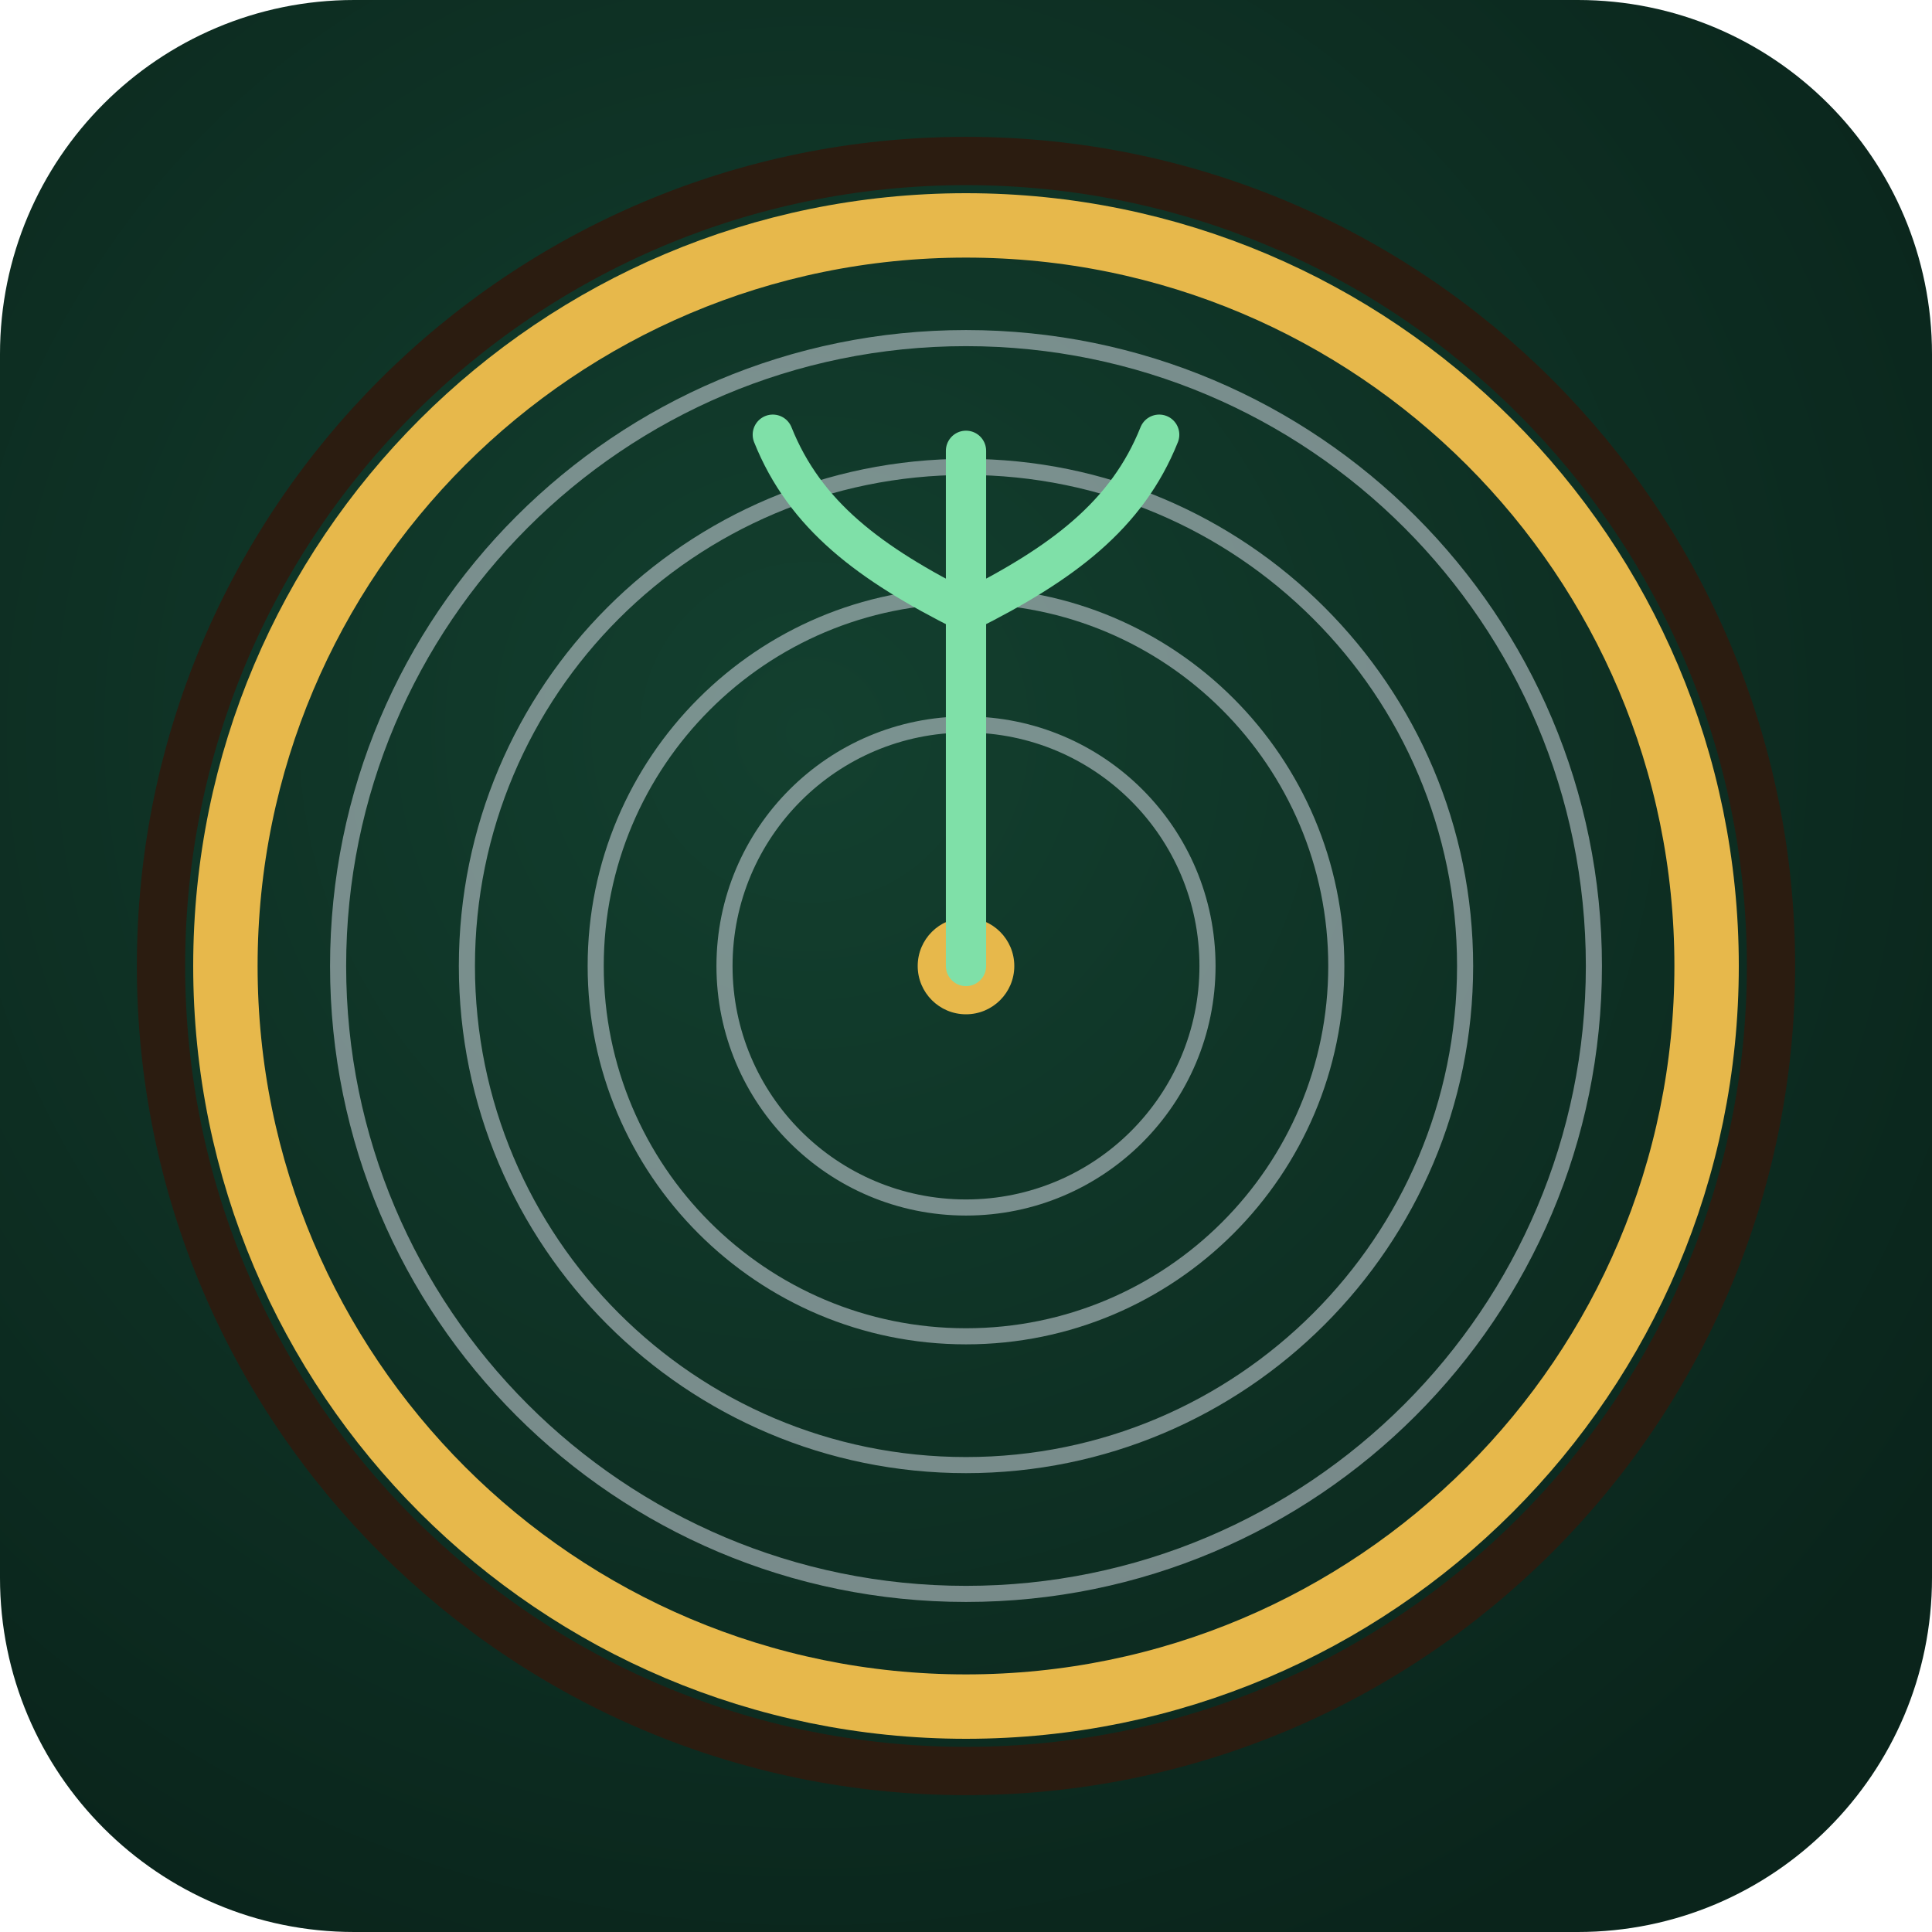
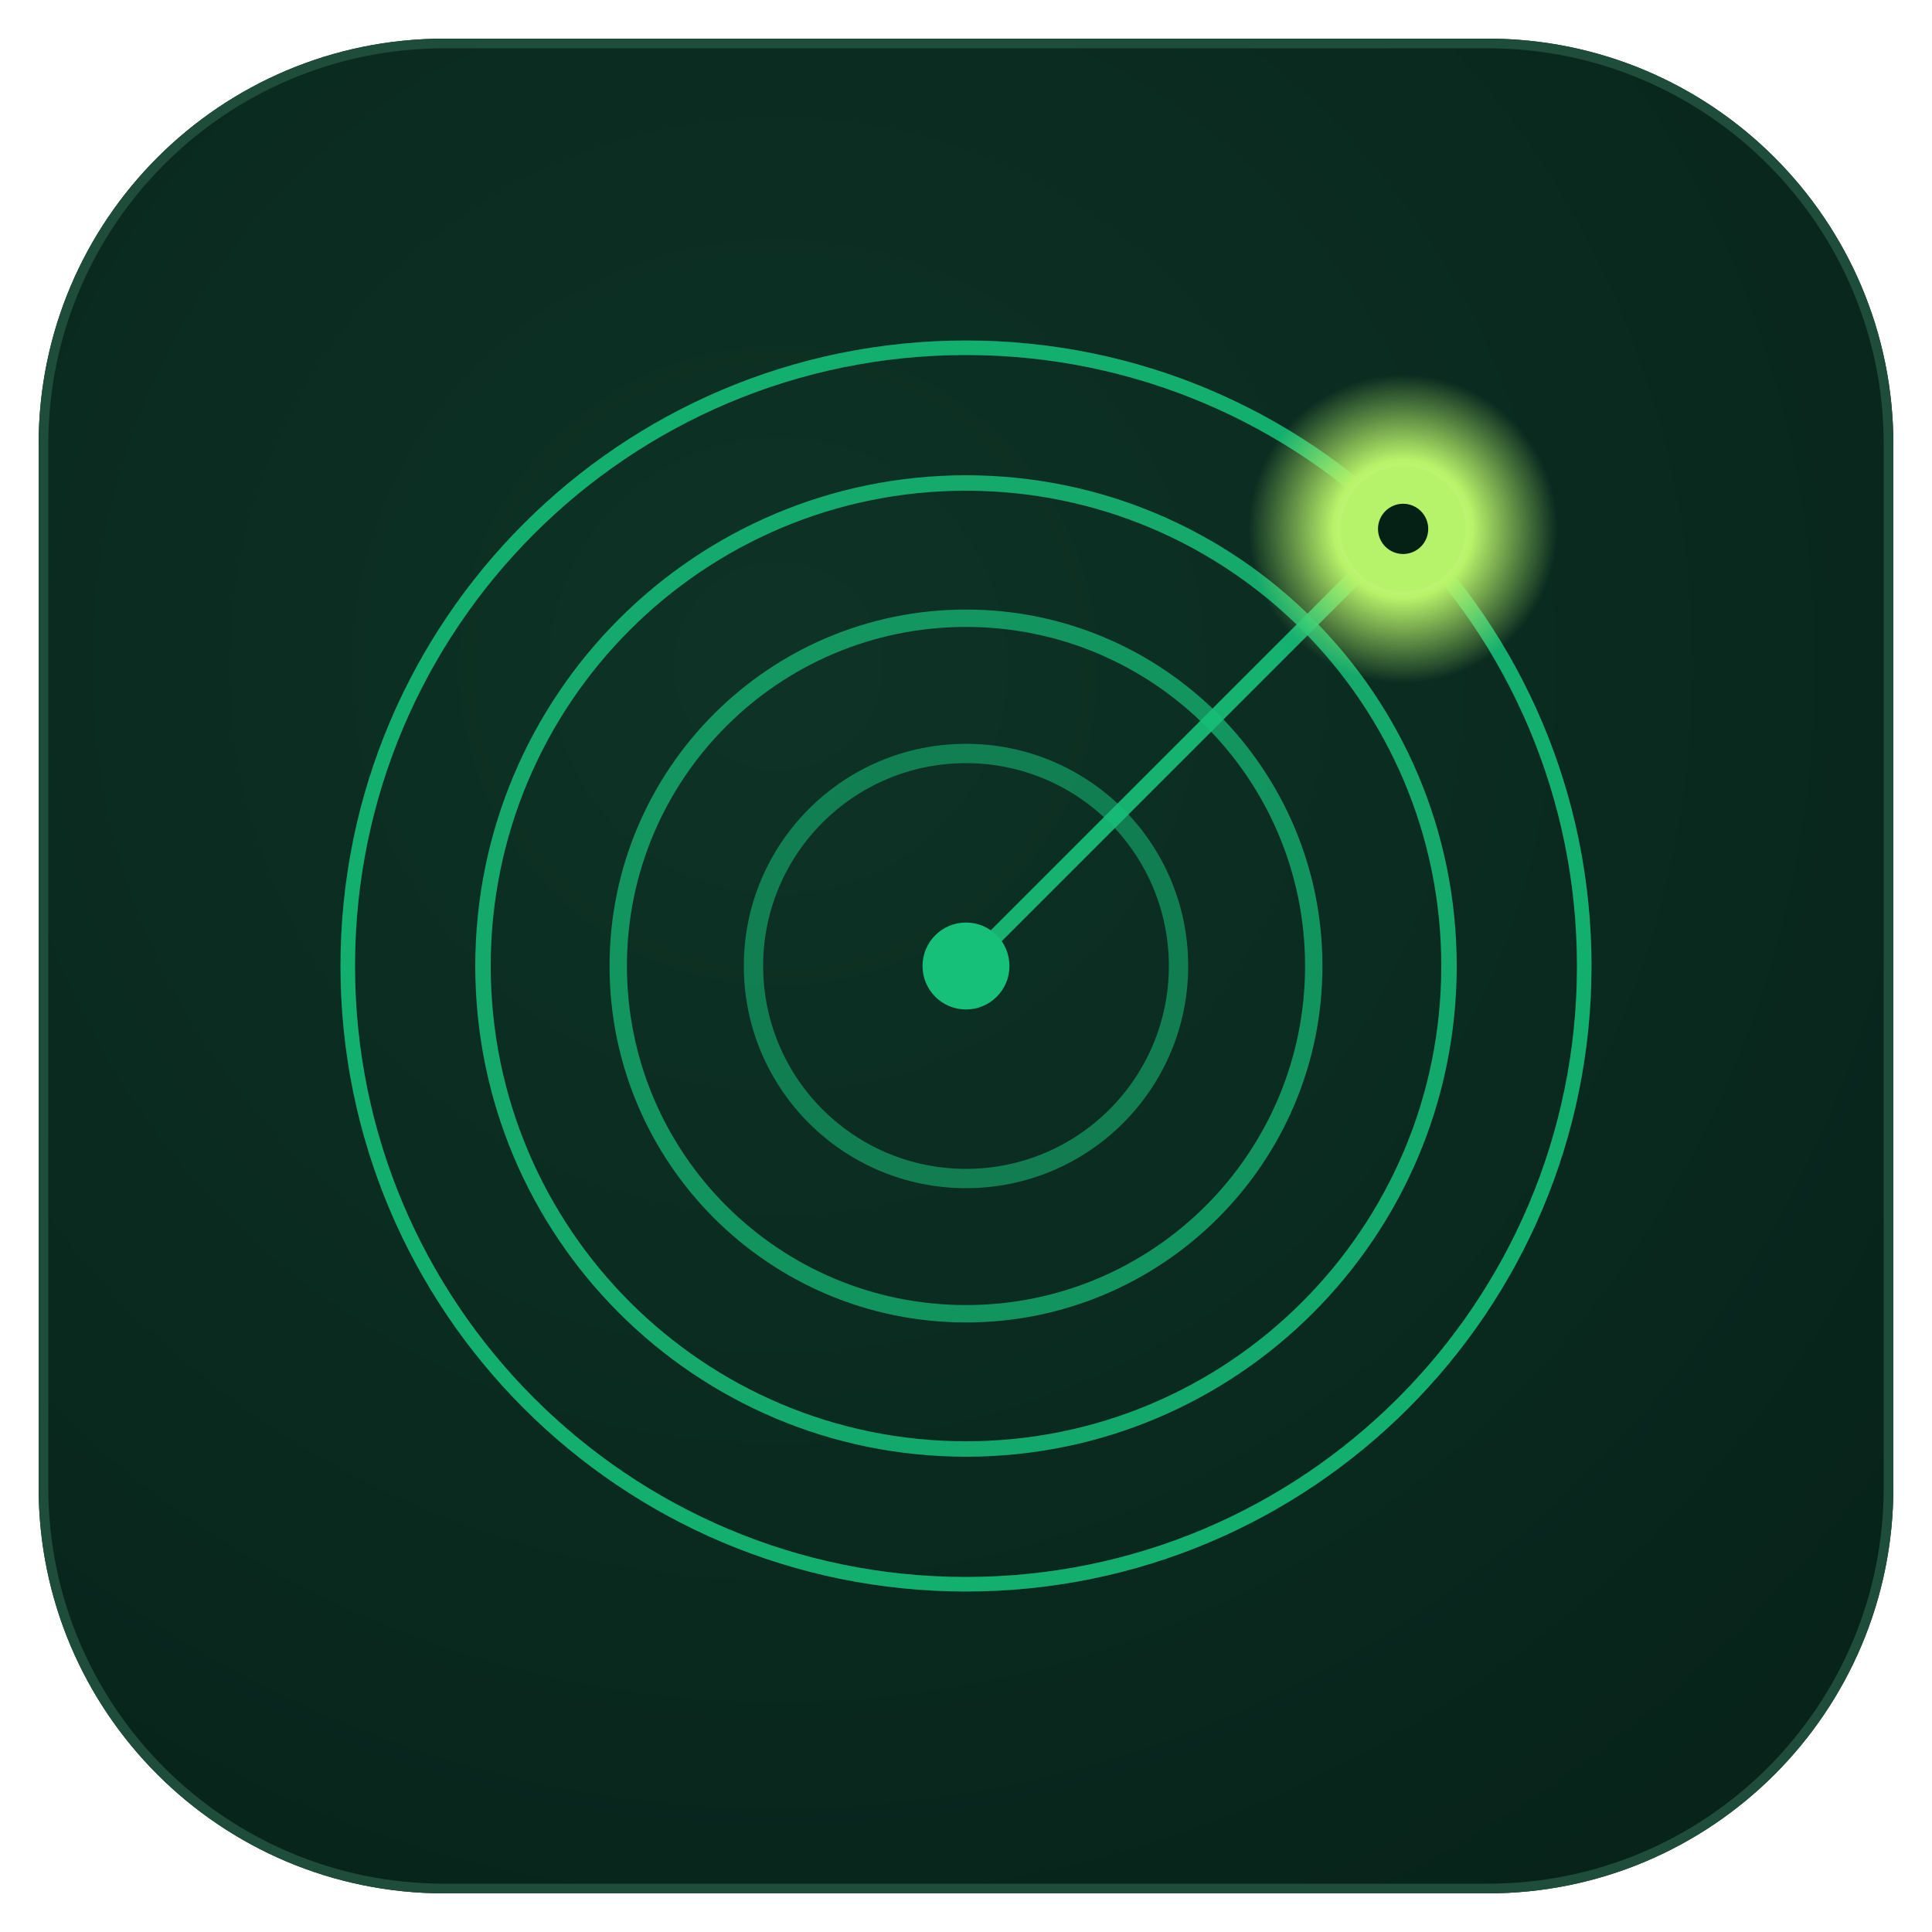
- <svg xmlns="http://www.w3.org/2000/svg" viewBox="0 0 240 240" width="240" height="240" role="img" aria-label="Cambium mark">
+ <svg xmlns="http://www.w3.org/2000/svg" viewBox="0 0 200 200" width="200" height="200" role="img" aria-label="Cambium mark">
  <defs>
-     <radialGradient id="wood" cx="42%" cy="38%" r="70%">
-       <stop offset="0%" stop-color="#13402f" />
-       <stop offset="100%" stop-color="#0a241b" />
+     <radialGradient id="cm-bg" cx="40%" cy="34%" r="78%">
+       <stop offset="0%" stop-color="#0E3326" />
+       <stop offset="100%" stop-color="#07231A" />
+     </radialGradient>
+     <radialGradient id="cm-node" cx="50%" cy="50%" r="50%">
+       <stop offset="0%" stop-color="#EAFFC9" />
+       <stop offset="45%" stop-color="#B7F36A" />
+       <stop offset="100%" stop-color="#B7F36A" stop-opacity="0" />
    </radialGradient>
  </defs>
-   <rect width="240" height="240" rx="44" fill="url(#wood)" />
-   <g fill="none" stroke="#cfd6e0" stroke-opacity="0.55">
-     <circle cx="120" cy="120" r="30" stroke-width="2" />
-     <circle cx="120" cy="120" r="46" stroke-width="2" />
-     <circle cx="120" cy="120" r="62" stroke-width="2" />
-     <circle cx="120" cy="120" r="78" stroke-width="2" />
+   <rect x="4" y="4" width="192" height="192" rx="42" fill="url(#cm-bg)" />
+   <rect x="4.5" y="4.5" width="191" height="191" rx="41.5" fill="none" stroke="#1F4D3B" stroke-width="1" />
+   <g fill="none" stroke="#16C079" stroke-linecap="round">
+     <circle cx="100" cy="100" r="22" stroke-width="2" opacity="0.55" />
+     <circle cx="100" cy="100" r="36" stroke-width="1.8" opacity="0.7" />
+     <circle cx="100" cy="100" r="50" stroke-width="1.6" opacity="0.85" />
+     <circle cx="100" cy="100" r="64" stroke-width="1.5" />
  </g>
-   <circle cx="120" cy="120" r="92" fill="none" stroke="#e7b84b" stroke-width="8" />
-   <circle cx="120" cy="120" r="100" fill="none" stroke="#2b1c10" stroke-width="6" />
-   <circle cx="120" cy="120" r="6" fill="#e7b84b" />
-   <path d="M120 120 C120 96 120 74 120 56 M120 76 C108 70 100 64 96 54 M120 76 C132 70 140 64 144 54" fill="none" stroke="#7fe0a8" stroke-width="5" stroke-linecap="round" />
+   <circle cx="100" cy="100" r="64" fill="none" stroke="#0E8E5B" stroke-width="1.5" opacity="0.35" />
+   <line x1="100" y1="100" x2="145.25" y2="54.75" stroke="#16C079" stroke-width="1.6" stroke-linecap="round" opacity="0.9" />
+   <circle cx="100" cy="100" r="4.5" fill="#16C079" />
+   <circle cx="145.25" cy="54.75" r="16" fill="url(#cm-node)" />
+   <circle cx="145.25" cy="54.75" r="6.5" fill="#B7F36A" />
+   <circle cx="145.25" cy="54.75" r="2.6" fill="#052015" />
</svg>
